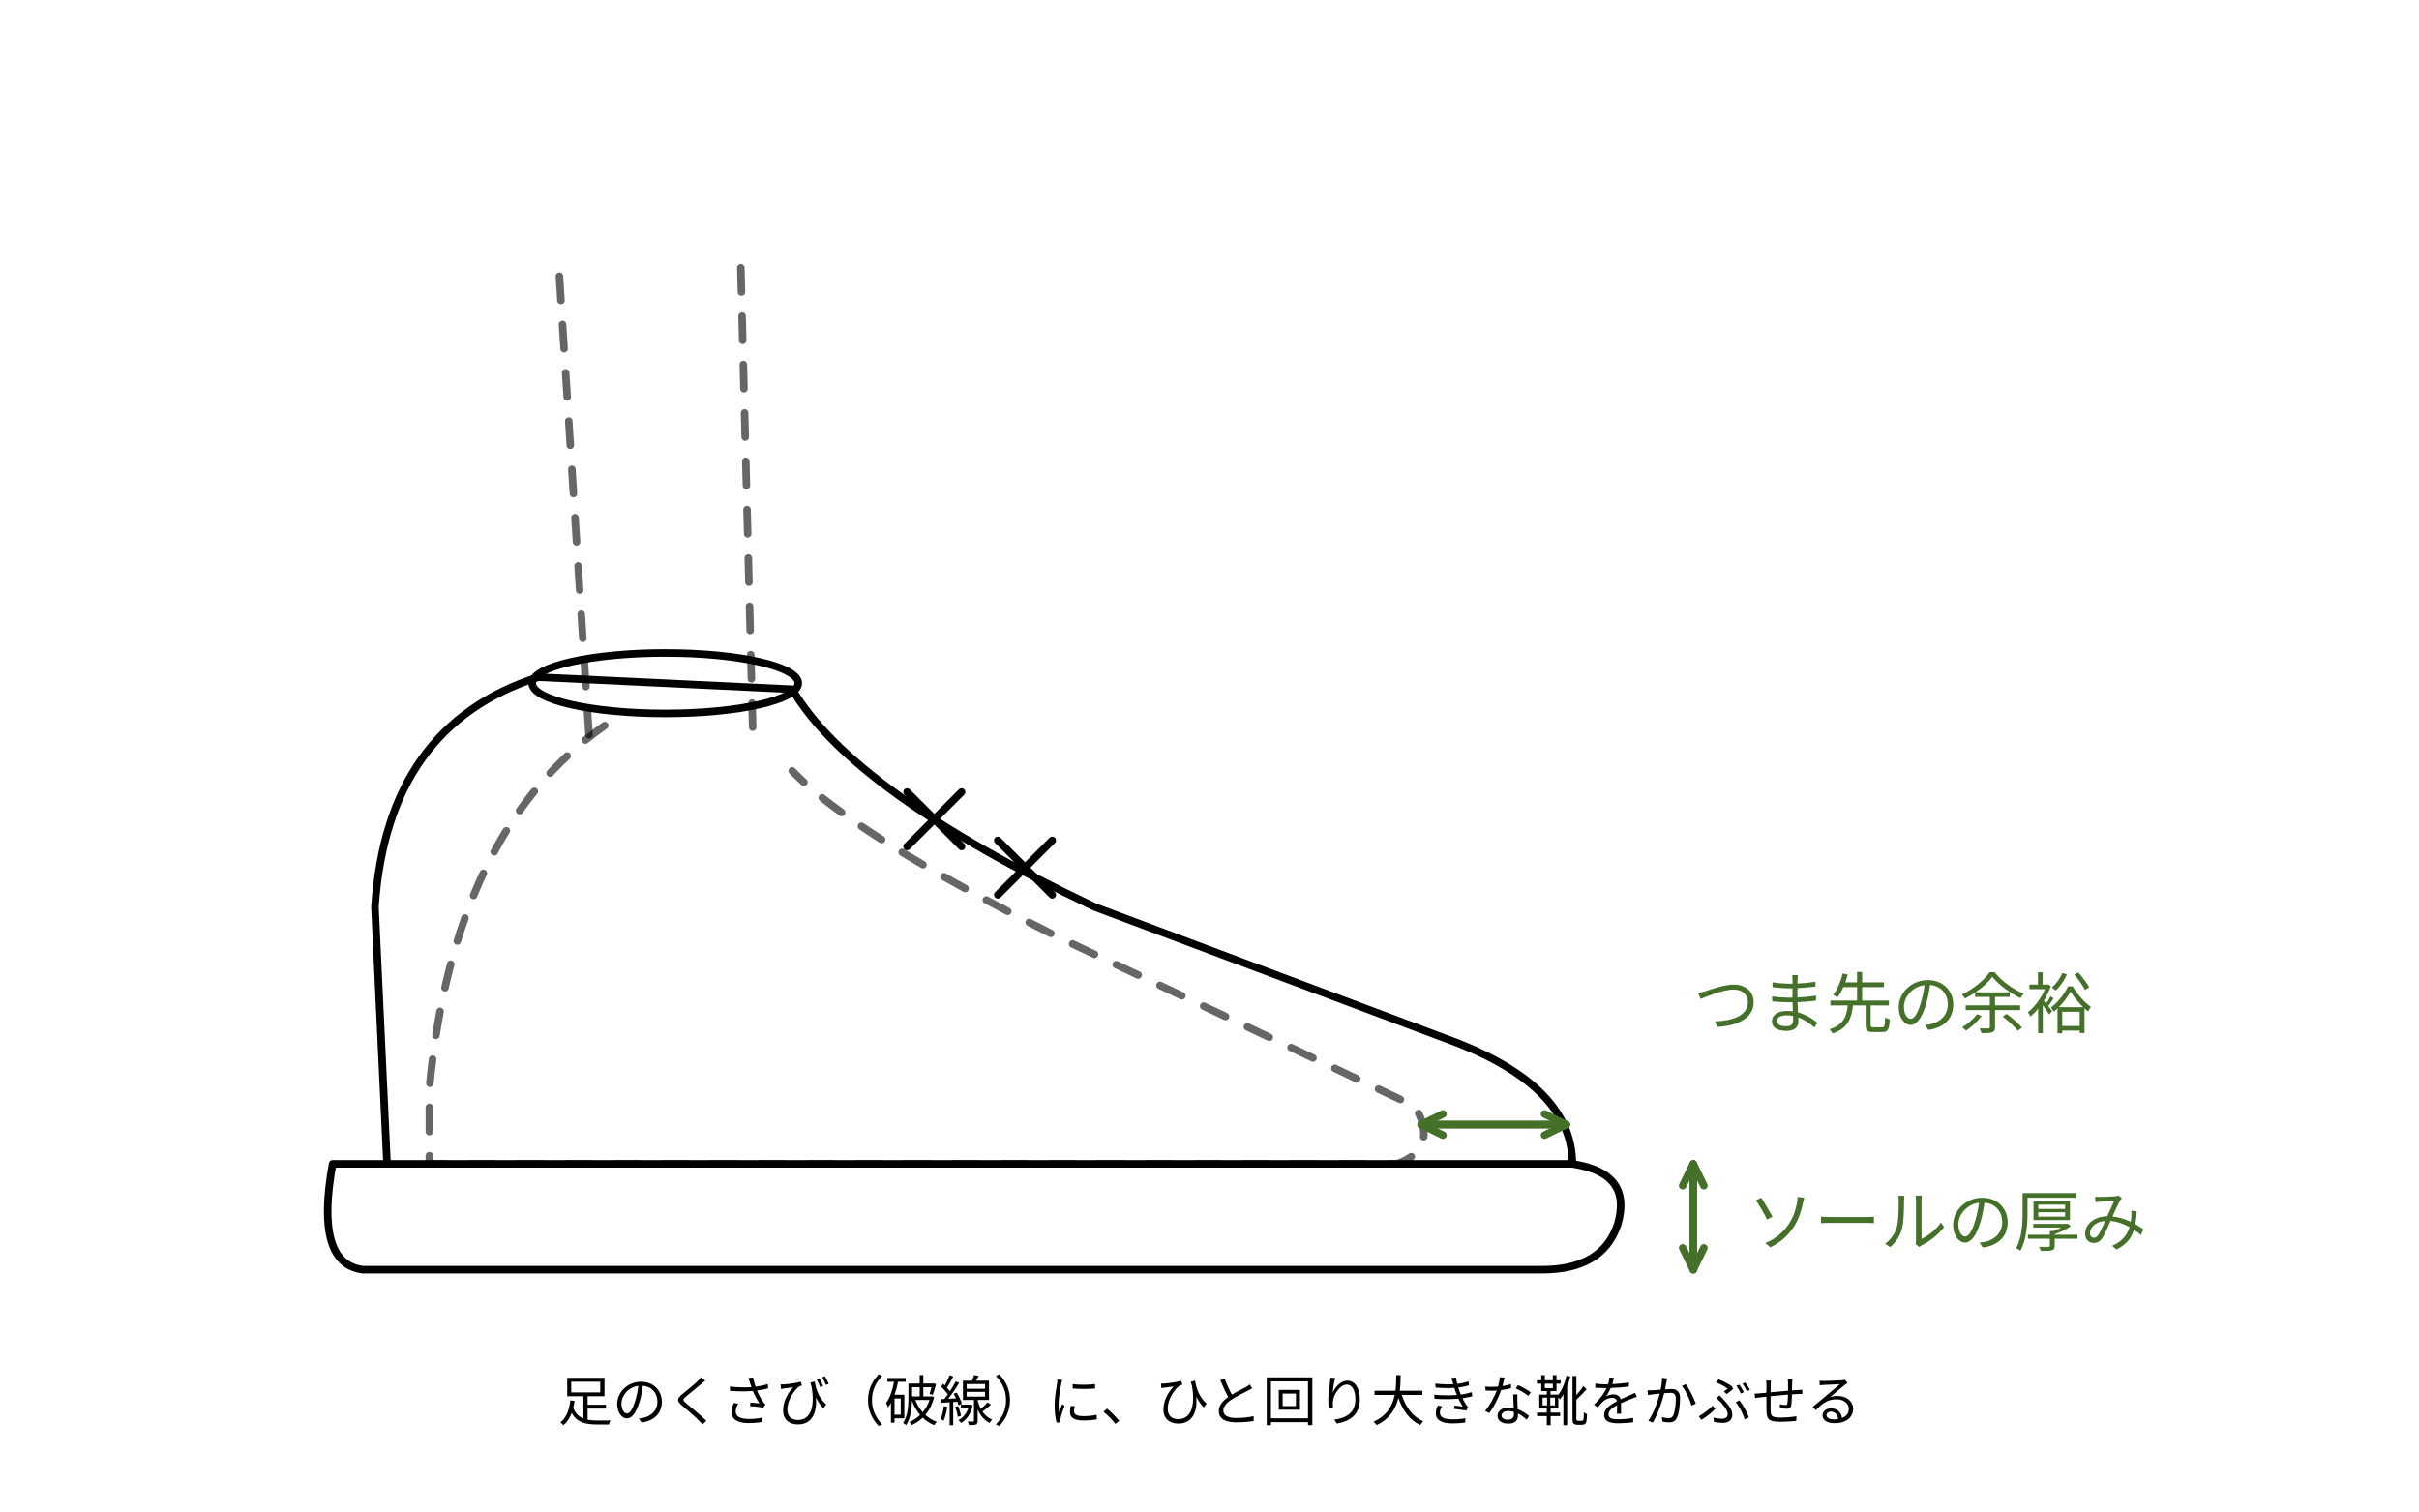
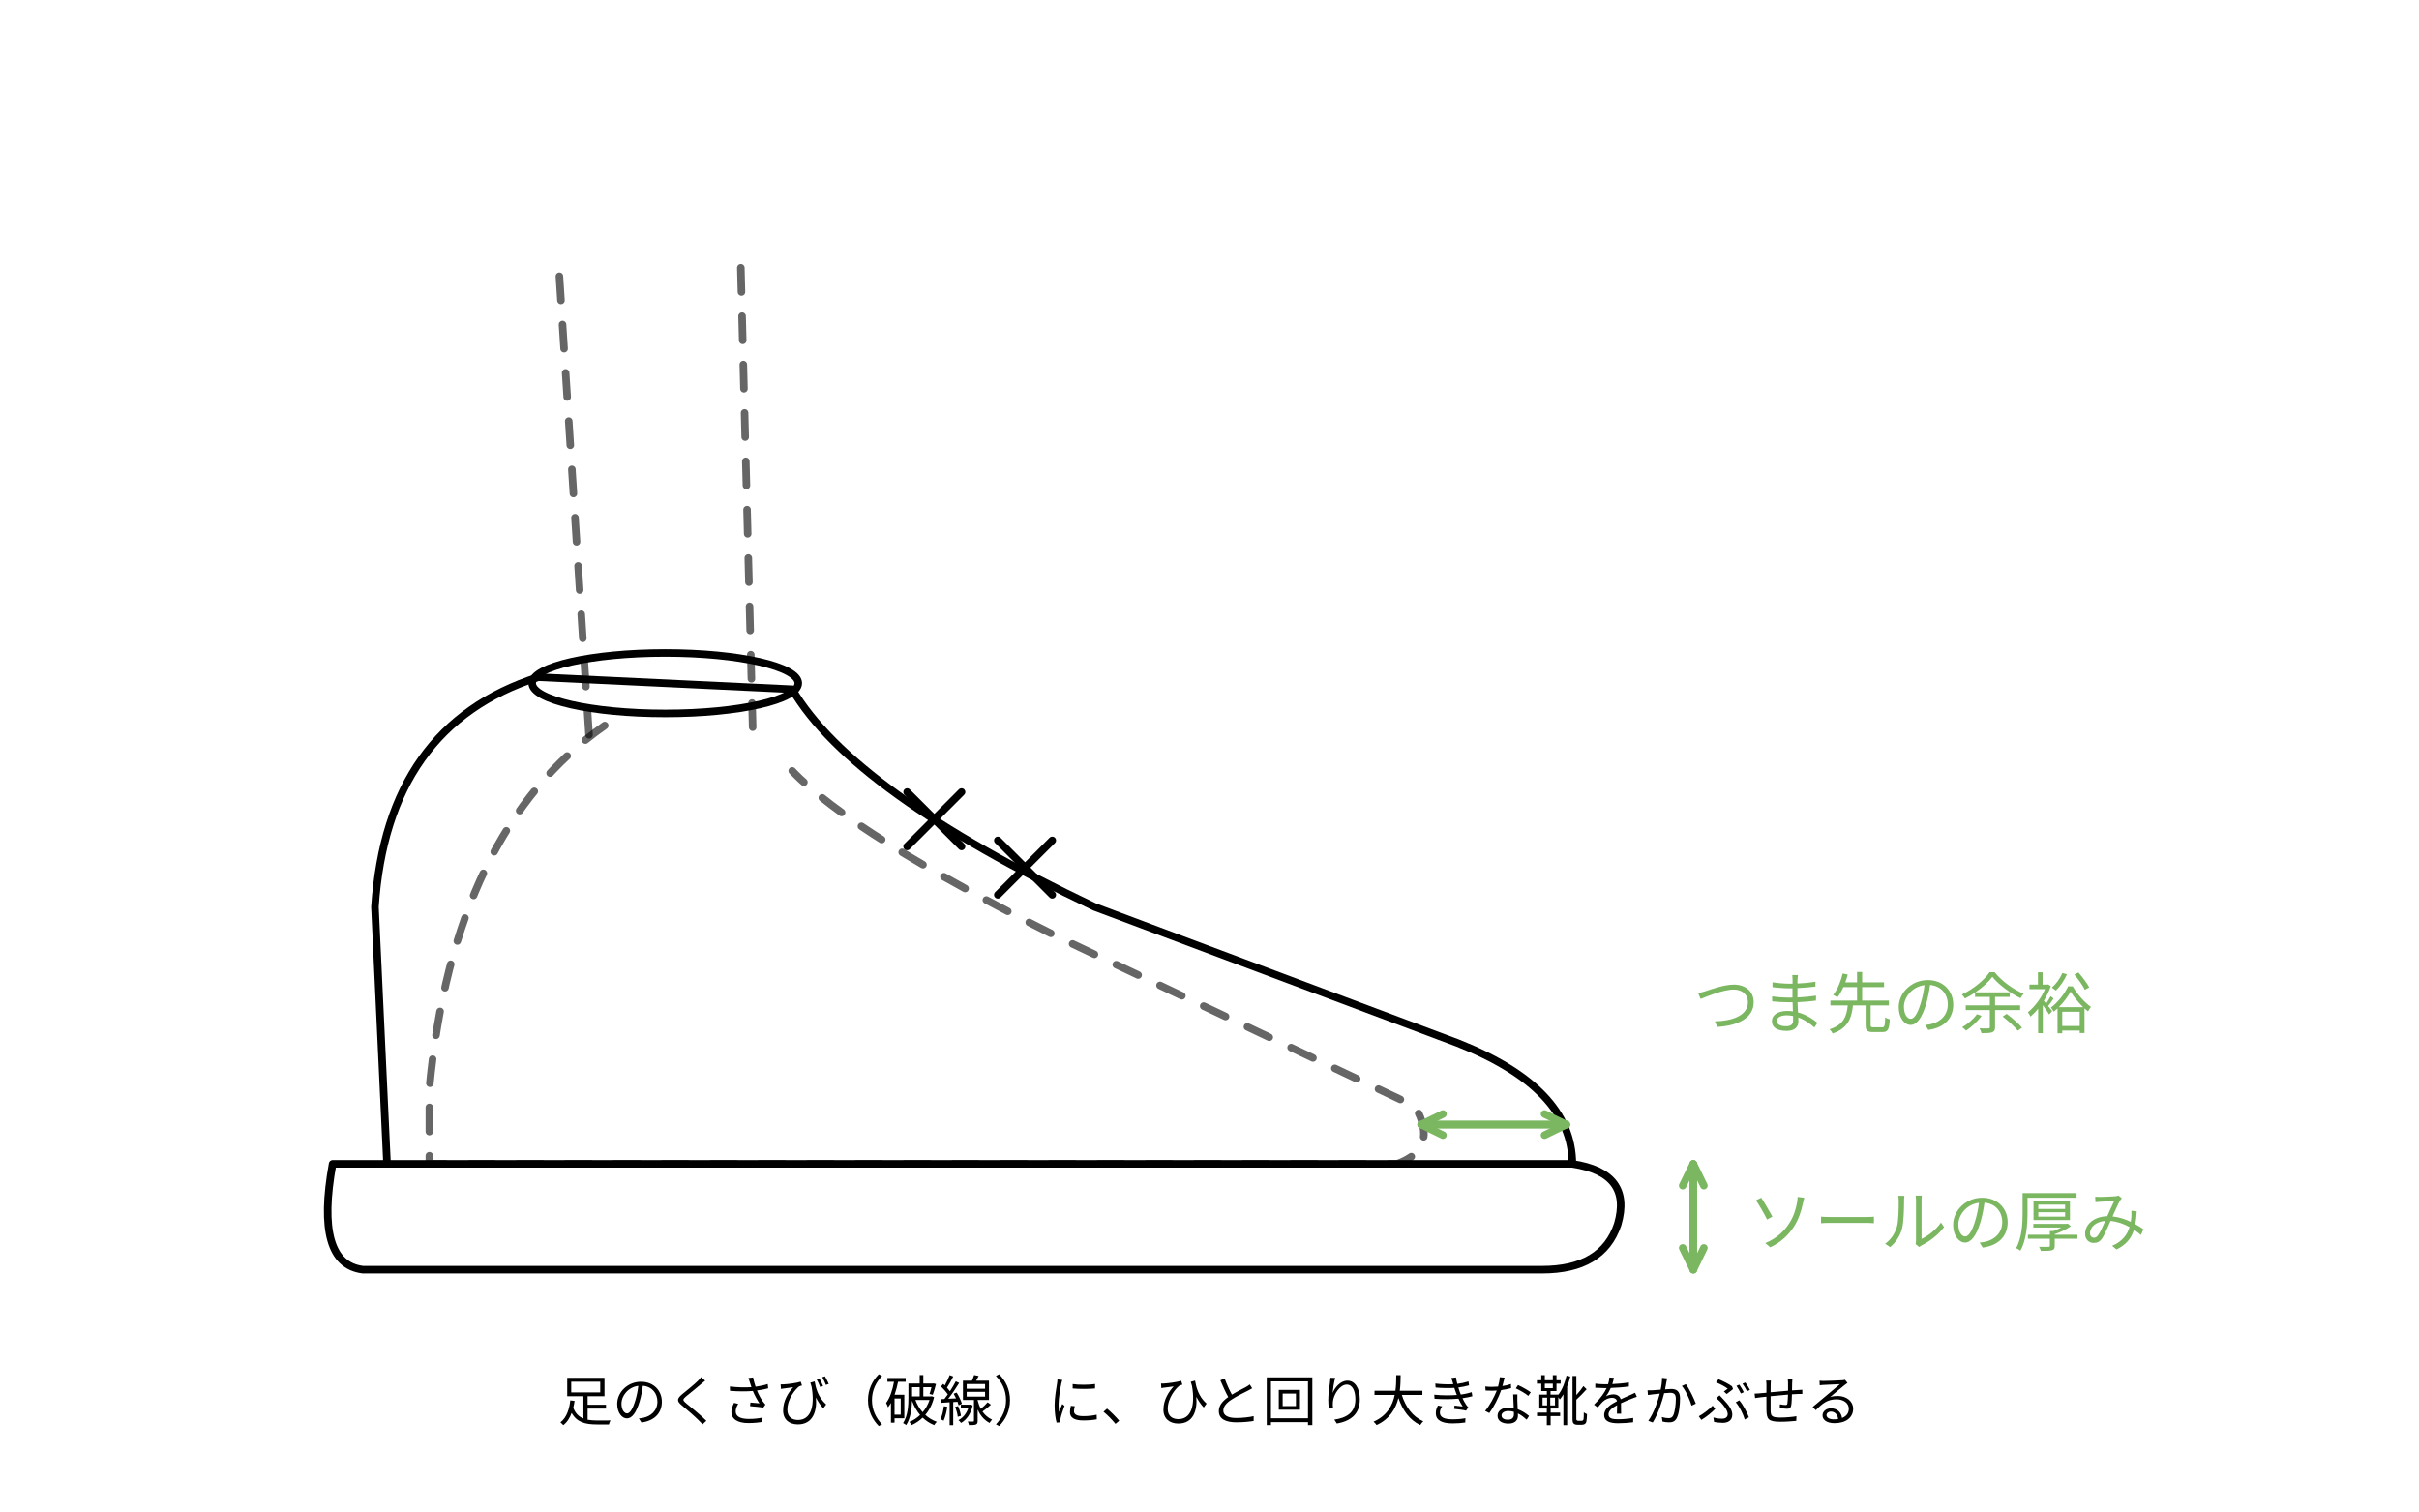
<svg xmlns="http://www.w3.org/2000/svg" viewBox="0 0 800 500" fill="none" stroke="currentColor" stroke-width="2.5" stroke-linecap="round" stroke-linejoin="round" font-family="Zen Kaku Gothic New, sans-serif">
  <line x1="185" y1="91.4" x2="195" y2="246.2" stroke-dasharray="8 8" opacity="0.6" />
  <line x1="245" y1="88.6" x2="249" y2="243.8" stroke-dasharray="8 8" opacity="0.6" />
  <path d="M200,240 Q150,275 142,360 L142,385 L462,385 Q476,380 468,366 L350,310 Q282,276 262,255" stroke-dasharray="8 8" opacity="0.6" />
  <path d="M110,385 L520,385 Q540,388 535,405 Q530,420 510,420 L120,420 Q104,418 110,385 Z" />
  <path d="M128,385 L124,300 Q128,240 178,224 L262,228 Q282,262 362,300 L482,345 Q520,360 520,385" />
  <ellipse cx="220" cy="226" rx="44" ry="10" />
  <line x1="300" y1="262" x2="318" y2="280" />
  <line x1="318" y1="262" x2="300" y2="280" />
  <line x1="330" y1="278" x2="348" y2="296" />
  <line x1="348" y1="278" x2="330" y2="296" />
-   <line x1="470" y1="372" x2="518" y2="372" stroke="#45702A" stroke-width="2.5" />
-   <path d="M510.8,375.5 L518,372 L510.8,368.5" stroke="#45702A" stroke-width="2.5" />
-   <line x1="518" y1="372" x2="470" y2="372" stroke="#45702A" stroke-width="2.5" />
-   <path d="M477.2,368.5 L470,372 L477.2,375.5" stroke="#45702A" stroke-width="2.5" />
-   <line x1="560" y1="385" x2="560" y2="420" stroke="#45702A" stroke-width="2.5" />
-   <path d="M556.5,412.8 L560,420 L563.5,412.8" stroke="#45702A" stroke-width="2.5" />
-   <line x1="560" y1="420" x2="560" y2="385" stroke="#45702A" stroke-width="2.5" />
-   <path d="M563.5,392.2 L560,385 L556.5,392.2" stroke="#45702A" stroke-width="2.5" />
-   <text x="560" y="340" font-size="22" fill="#45702A" stroke="none" text-anchor="start">つま先の余裕</text>
-   <text x="578" y="412" font-size="22" fill="#45702A" stroke="none" text-anchor="start">ソールの厚み</text>
+   <line x1="470" y1="372" x2="518" y2="372" stroke="#7BB661" stroke-width="2.5" />
+   <path d="M510.8,375.5 L518,372 L510.8,368.5" stroke="#7BB661" stroke-width="2.5" />
+   <line x1="518" y1="372" x2="470" y2="372" stroke="#7BB661" stroke-width="2.5" />
+   <path d="M477.2,368.5 L470,372 L477.2,375.5" stroke="#7BB661" stroke-width="2.5" />
+   <line x1="560" y1="385" x2="560" y2="420" stroke="#7BB661" stroke-width="2.5" />
+   <path d="M556.5,412.8 L560,420 L563.5,412.8" stroke="#7BB661" stroke-width="2.5" />
+   <line x1="560" y1="420" x2="560" y2="385" stroke="#7BB661" stroke-width="2.5" />
+   <path d="M563.5,392.2 L560,385 L556.5,392.2" stroke="#7BB661" stroke-width="2.5" />
+   <text x="560" y="340" font-size="22" fill="#7BB661" stroke="none" text-anchor="start">つま先の余裕</text>
+   <text x="578" y="412" font-size="22" fill="#7BB661" stroke="none" text-anchor="start">ソールの厚み</text>
  <text x="400" y="470" font-size="18" fill="currentColor" stroke="none" text-anchor="middle">足のくさび（破線）に、ひと回り大きな靴をかぶせる</text>
</svg>
